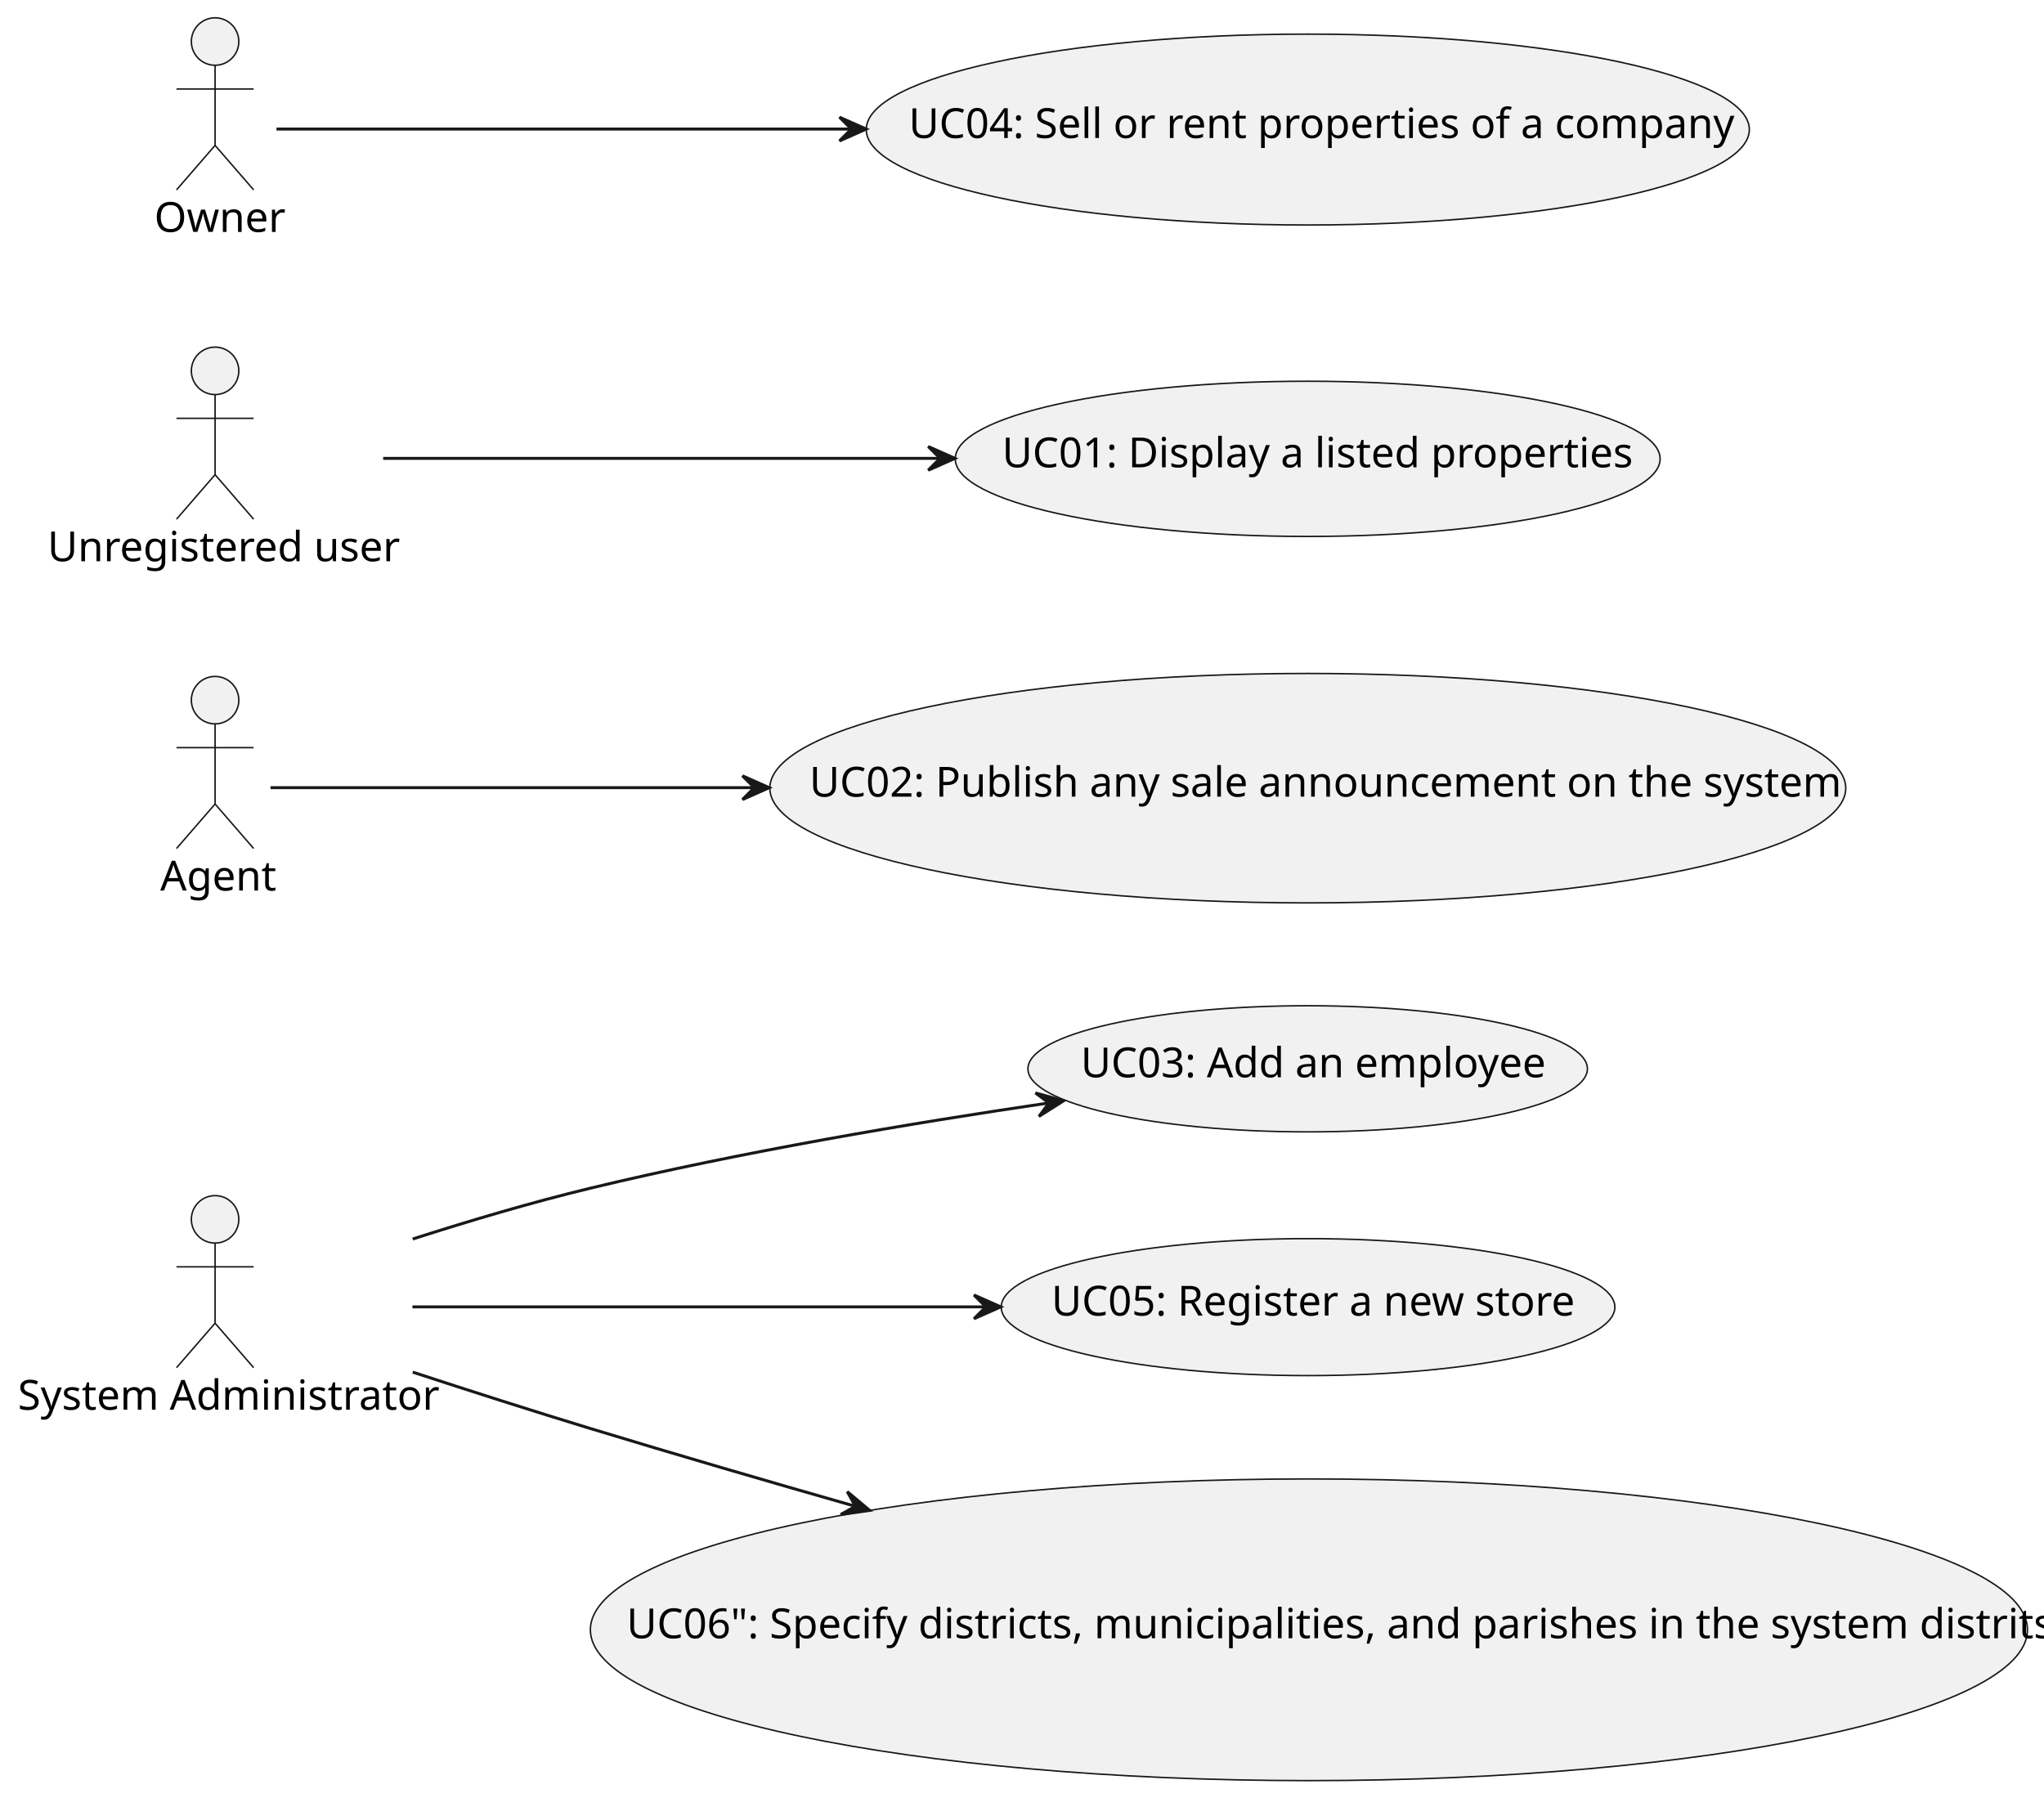
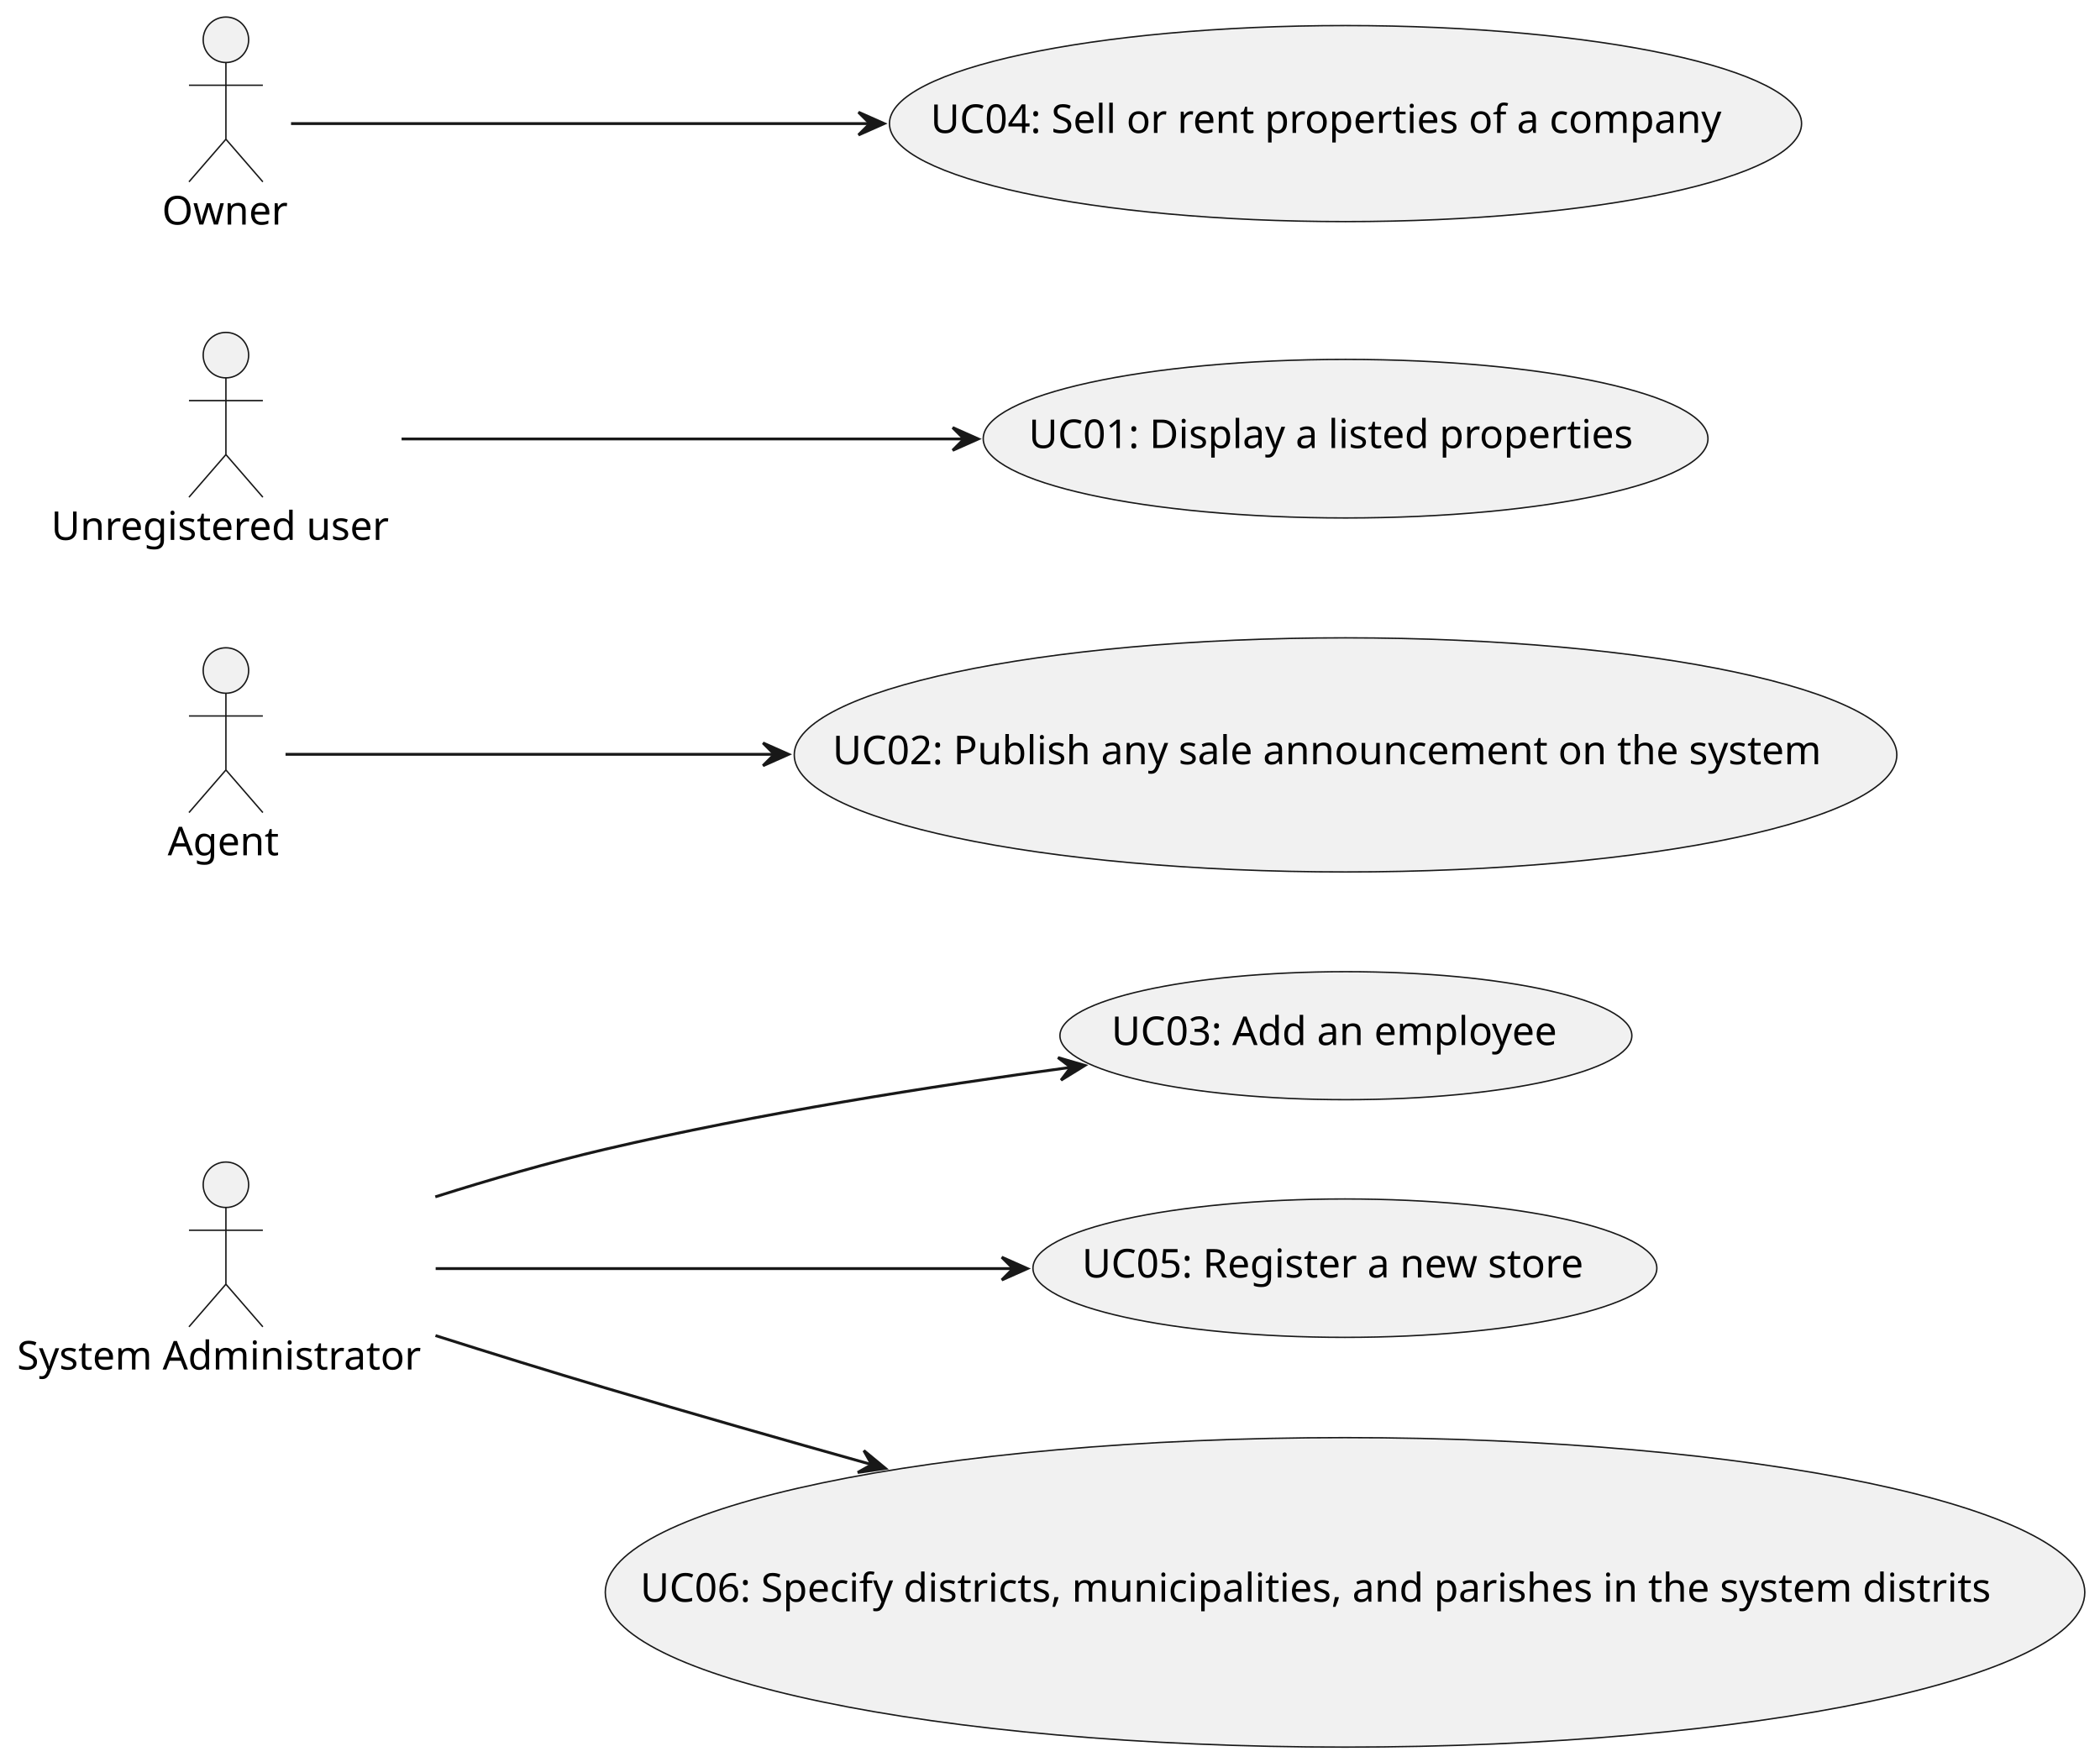
- <svg xmlns="http://www.w3.org/2000/svg" contentStyleType="text/css" height="606px" preserveAspectRatio="none" style="width:689px;height:606px;background:#FFFFFF;" version="1.1" viewBox="0 0 689 606" width="689px" zoomAndPan="magnify">
+ <svg xmlns="http://www.w3.org/2000/svg" contentStyleType="text/css" height="620px" preserveAspectRatio="none" style="width:739px;height:620px;background:#FFFFFF;" version="1.1" viewBox="0 0 739 620" width="739px" zoomAndPan="magnify">
  <defs />
  <g>
    <g id="elem_admin">
-       <ellipse cx="72.5" cy="411" fill="#F1F1F1" rx="8" ry="8" style="stroke:#181818;stroke-width:0.5;" />
-       <path d="M72.5,419 L72.5,446 M59.5,427 L85.5,427 M72.5,446 L59.5,461 M72.5,446 L85.5,461 " fill="none" style="stroke:#181818;stroke-width:0.5;" />
-       <text fill="#000000" font-family="sans-serif" font-size="14" lengthAdjust="spacing" textLength="133" x="6" y="475.174">System Administrator</text>
+       <ellipse cx="79.5" cy="417" fill="#F1F1F1" rx="8" ry="8" style="stroke:#181818;stroke-width:0.5;" />
+       <path d="M79.5,425 L79.5,452 M66.5,433 L92.5,433 M79.5,452 L66.5,467 M79.5,452 L92.5,467 " fill="none" style="stroke:#181818;stroke-width:0.5;" />
+       <text fill="#000000" font-family="sans-serif" font-size="14" lengthAdjust="spacing" textLength="147" x="6" y="482.035">System Administrator</text>
    </g>
    <g id="elem_agent">
-       <ellipse cx="72.5" cy="236" fill="#F1F1F1" rx="8" ry="8" style="stroke:#181818;stroke-width:0.5;" />
-       <path d="M72.5,244 L72.5,271 M59.5,252 L85.5,252 M72.5,271 L59.5,286 M72.5,271 L85.5,286 " fill="none" style="stroke:#181818;stroke-width:0.5;" />
-       <text fill="#000000" font-family="sans-serif" font-size="14" lengthAdjust="spacing" textLength="37" x="54" y="300.174">Agent</text>
+       <ellipse cx="79.5" cy="236" fill="#F1F1F1" rx="8" ry="8" style="stroke:#181818;stroke-width:0.5;" />
+       <path d="M79.5,244 L79.5,271 M66.5,252 L92.5,252 M79.5,271 L66.5,286 M79.5,271 L92.5,286 " fill="none" style="stroke:#181818;stroke-width:0.5;" />
+       <text fill="#000000" font-family="sans-serif" font-size="14" lengthAdjust="spacing" textLength="41" x="59" y="301.035">Agent</text>
    </g>
    <g id="elem_user">
-       <ellipse cx="72.5" cy="125" fill="#F1F1F1" rx="8" ry="8" style="stroke:#181818;stroke-width:0.5;" />
-       <path d="M72.5,133 L72.5,160 M59.5,141 L85.5,141 M72.5,160 L59.5,175 M72.5,160 L85.5,175 " fill="none" style="stroke:#181818;stroke-width:0.5;" />
-       <text fill="#000000" font-family="sans-serif" font-size="14" lengthAdjust="spacing" textLength="113" x="16" y="189.174">Unregistered user</text>
+       <ellipse cx="79.5" cy="125" fill="#F1F1F1" rx="8" ry="8" style="stroke:#181818;stroke-width:0.5;" />
+       <path d="M79.5,133 L79.5,160 M66.5,141 L92.5,141 M79.5,160 L66.5,175 M79.5,160 L92.5,175 " fill="none" style="stroke:#181818;stroke-width:0.5;" />
+       <text fill="#000000" font-family="sans-serif" font-size="14" lengthAdjust="spacing" textLength="123" x="18" y="190.035">Unregistered user</text>
    </g>
    <g id="elem_owner">
-       <ellipse cx="72.5" cy="14" fill="#F1F1F1" rx="8" ry="8" style="stroke:#181818;stroke-width:0.5;" />
-       <path d="M72.5,22 L72.5,49 M59.5,30 L85.5,30 M72.5,49 L59.5,64 M72.5,49 L85.5,64 " fill="none" style="stroke:#181818;stroke-width:0.5;" />
-       <text fill="#000000" font-family="sans-serif" font-size="14" lengthAdjust="spacing" textLength="41" x="52" y="78.174">Owner</text>
+       <ellipse cx="79.5" cy="14" fill="#F1F1F1" rx="8" ry="8" style="stroke:#181818;stroke-width:0.5;" />
+       <path d="M79.5,22 L79.5,49 M66.5,30 L92.5,30 M79.5,49 L66.5,64 M79.5,49 L92.5,64 " fill="none" style="stroke:#181818;stroke-width:0.5;" />
+       <text fill="#000000" font-family="sans-serif" font-size="14" lengthAdjust="spacing" textLength="45" x="57" y="79.035">Owner</text>
    </g>
    <g id="elem_UC1">
-       <ellipse cx="440.801" cy="154.66" fill="#F1F1F1" rx="118.801" ry="26.16" style="stroke:#181818;stroke-width:0.5;" />
-       <text fill="#000000" font-family="sans-serif" font-size="14" lengthAdjust="spacing" textLength="206" x="337.801" y="157.514">UC01: Display a listed properties</text>
+       <ellipse cx="473.521" cy="154.404" fill="#F1F1F1" rx="127.521" ry="27.904" style="stroke:#181818;stroke-width:0.5;" />
+       <text fill="#000000" font-family="sans-serif" font-size="14" lengthAdjust="spacing" textLength="223" x="362.021" y="157.695">UC01: Display a listed properties</text>
    </g>
    <g id="elem_UC2">
-       <ellipse cx="440.839" cy="265.668" fill="#F1F1F1" rx="181.339" ry="38.668" style="stroke:#181818;stroke-width:0.5;" />
-       <text fill="#000000" font-family="sans-serif" font-size="14" lengthAdjust="spacing" textLength="336" x="272.839" y="268.521">UC02: Publish any sale announcement on the system</text>
+       <ellipse cx="473.501" cy="265.7" fill="#F1F1F1" rx="194.001" ry="41.2" style="stroke:#181818;stroke-width:0.5;" />
+       <text fill="#000000" font-family="sans-serif" font-size="14" lengthAdjust="spacing" textLength="361" x="293.001" y="268.991">UC02: Publish any sale announcement on the system</text>
    </g>
    <g id="elem_UC3">
-       <ellipse cx="440.797" cy="360.259" fill="#F1F1F1" rx="94.297" ry="21.259" style="stroke:#181818;stroke-width:0.5;" />
-       <text fill="#000000" font-family="sans-serif" font-size="14" lengthAdjust="spacing" textLength="153" x="364.297" y="363.113">UC03: Add an employee</text>
+       <ellipse cx="473.629" cy="364.526" fill="#F1F1F1" rx="100.629" ry="22.526" style="stroke:#181818;stroke-width:0.5;" />
+       <text fill="#000000" font-family="sans-serif" font-size="14" lengthAdjust="spacing" textLength="165" x="391.129" y="367.817">UC03: Add an employee</text>
    </g>
    <g id="elem_UC4">
-       <ellipse cx="440.84" cy="43.668" fill="#F1F1F1" rx="148.84" ry="32.168" style="stroke:#181818;stroke-width:0.5;" />
-       <text fill="#000000" font-family="sans-serif" font-size="14" lengthAdjust="spacing" textLength="269" x="306.34" y="46.521">UC04: Sell or rent properties of a company</text>
+       <ellipse cx="473.49" cy="43.498" fill="#F1F1F1" rx="160.49" ry="34.498" style="stroke:#181818;stroke-width:0.5;" />
+       <text fill="#000000" font-family="sans-serif" font-size="14" lengthAdjust="spacing" textLength="292" x="327.49" y="46.789">UC04: Sell or rent properties of a company</text>
    </g>
    <g id="elem_UC5">
-       <ellipse cx="440.925" cy="440.585" fill="#F1F1F1" rx="103.425" ry="23.085" style="stroke:#181818;stroke-width:0.5;" />
-       <text fill="#000000" font-family="sans-serif" font-size="14" lengthAdjust="spacing" textLength="173" x="354.425" y="443.438">UC05: Register a new store</text>
+       <ellipse cx="473.277" cy="446.356" fill="#F1F1F1" rx="109.777" ry="24.355" style="stroke:#181818;stroke-width:0.5;" />
+       <text fill="#000000" font-family="sans-serif" font-size="14" lengthAdjust="spacing" textLength="185" x="380.777" y="449.647">UC05: Register a new store</text>
    </g>
    <g id="elem_UC6">
-       <ellipse cx="441.217" cy="549.343" fill="#F1F1F1" rx="242.217" ry="50.843" style="stroke:#181818;stroke-width:0.5;" />
-       <text fill="#000000" font-family="sans-serif" font-size="14" lengthAdjust="spacing" textLength="460" x="211.217" y="552.197">UC06": Specify districts, municipalities, and parishes in the system distrits</text>
+       <ellipse cx="473.323" cy="560.465" fill="#F1F1F1" rx="260.323" ry="54.465" style="stroke:#181818;stroke-width:0.5;" />
+       <text fill="#000000" font-family="sans-serif" font-size="14" lengthAdjust="spacing" textLength="496" x="225.323" y="563.756">UC06: Specify districts, municipalities, and parishes in the system distrits</text>
    </g>
    <g id="link_admin_UC5">
-       <path d="M139.02,440.5 C192.59,440.5 269.44,440.5 332.08,440.5 " fill="none" id="admin-to-UC5" style="stroke:#181818;stroke-width:1.0;" />
-       <polygon fill="#181818" points="337.32,440.5,328.32,436.5,332.32,440.5,328.32,444.5,337.32,440.5" style="stroke:#181818;stroke-width:1.0;" />
+       <path d="M153.31,446.5 C210.37,446.5 290.84,446.5 356.71,446.5 " fill="none" id="admin-to-UC5" style="stroke:#181818;stroke-width:1.0;" />
+       <polygon fill="#181818" points="361.53,446.5,352.53,442.5,356.53,446.5,352.53,450.5,361.53,446.5" style="stroke:#181818;stroke-width:1.0;" />
    </g>
    <g id="link_admin_UC3">
-       <path d="M139.11,417.63 C158.25,411.49 179.33,405.24 199,400.5 C249.72,388.27 307.35,378.56 353.53,371.77 " fill="none" id="admin-to-UC3" style="stroke:#181818;stroke-width:1.0;" />
-       <polygon fill="#181818" points="358.53,371.04,349.043,368.395,353.583,371.769,350.209,376.31,358.53,371.04" style="stroke:#181818;stroke-width:1.0;" />
+       <path d="M153.18,421.25 C172.46,415.16 193.38,409.09 213,404.5 C266.74,391.92 327.69,382.29 377.01,375.64 " fill="none" id="admin-to-UC3" style="stroke:#181818;stroke-width:1.0;" />
+       <polygon fill="#181818" points="381.77,375,372.315,372.244,376.815,375.671,373.388,380.172,381.77,375" style="stroke:#181818;stroke-width:1.0;" />
    </g>
    <g id="link_admin_UC6">
-       <path d="M139.13,462.5 C158.37,468.8 179.48,475.56 199,481.5 C227.7,490.23 258.44,499.2 288.03,507.64 " fill="none" id="admin-to-UC6" style="stroke:#181818;stroke-width:1.0;" />
-       <polygon fill="#181818" points="293.16,509.1,285.6,502.787,288.351,507.73,283.409,510.481,293.16,509.1" style="stroke:#181818;stroke-width:1.0;" />
+       <path d="M153.25,470.08 C172.62,476.22 193.57,482.73 213,488.5 C243.25,497.49 275.59,506.74 306.82,515.5 " fill="none" id="admin-to-UC6" style="stroke:#181818;stroke-width:1.0;" />
+       <polygon fill="#181818" points="311.59,516.83,303.996,510.559,306.774,515.487,301.846,518.265,311.59,516.83" style="stroke:#181818;stroke-width:1.0;" />
    </g>
    <g id="link_user_UC1">
-       <path d="M129.16,154.5 C178.73,154.5 253.03,154.5 316.56,154.5 " fill="none" id="user-to-UC1" style="stroke:#181818;stroke-width:1.0;" />
-       <polygon fill="#181818" points="321.89,154.5,312.89,150.5,316.89,154.5,312.89,158.5,321.89,154.5" style="stroke:#181818;stroke-width:1.0;" />
+       <path d="M141.32,154.5 C194.03,154.5 272.16,154.5 339.3,154.5 " fill="none" id="user-to-UC1" style="stroke:#181818;stroke-width:1.0;" />
+       <polygon fill="#181818" points="344.25,154.5,335.25,150.5,339.25,154.5,335.25,158.5,344.25,154.5" style="stroke:#181818;stroke-width:1.0;" />
    </g>
    <g id="link_agent_UC2">
-       <path d="M91.18,265.5 C121.77,265.5 187.69,265.5 254.08,265.5 " fill="none" id="agent-to-UC2" style="stroke:#181818;stroke-width:1.0;" />
-       <polygon fill="#181818" points="259.27,265.5,250.27,261.5,254.27,265.5,250.27,269.5,259.27,265.5" style="stroke:#181818;stroke-width:1.0;" />
+       <path d="M100.48,265.5 C133.49,265.5 202.77,265.5 272.69,265.5 " fill="none" id="agent-to-UC2" style="stroke:#181818;stroke-width:1.0;" />
+       <polygon fill="#181818" points="277.51,265.5,268.51,261.5,272.51,265.5,268.51,269.5,277.51,265.5" style="stroke:#181818;stroke-width:1.0;" />
    </g>
    <g id="link_owner_UC4">
-       <path d="M93.2,43.5 C129.87,43.5 211.65,43.5 286.6,43.5 " fill="none" id="owner-to-UC4" style="stroke:#181818;stroke-width:1.0;" />
-       <polygon fill="#181818" points="291.98,43.5,282.98,39.5,286.98,43.5,282.98,47.5,291.98,43.5" style="stroke:#181818;stroke-width:1.0;" />
+       <path d="M102.42,43.5 C141.7,43.5 227.41,43.5 306.46,43.5 " fill="none" id="owner-to-UC4" style="stroke:#181818;stroke-width:1.0;" />
+       <polygon fill="#181818" points="311.11,43.5,302.11,39.5,306.11,43.5,302.11,47.5,311.11,43.5" style="stroke:#181818;stroke-width:1.0;" />
    </g>
  </g>
</svg>
